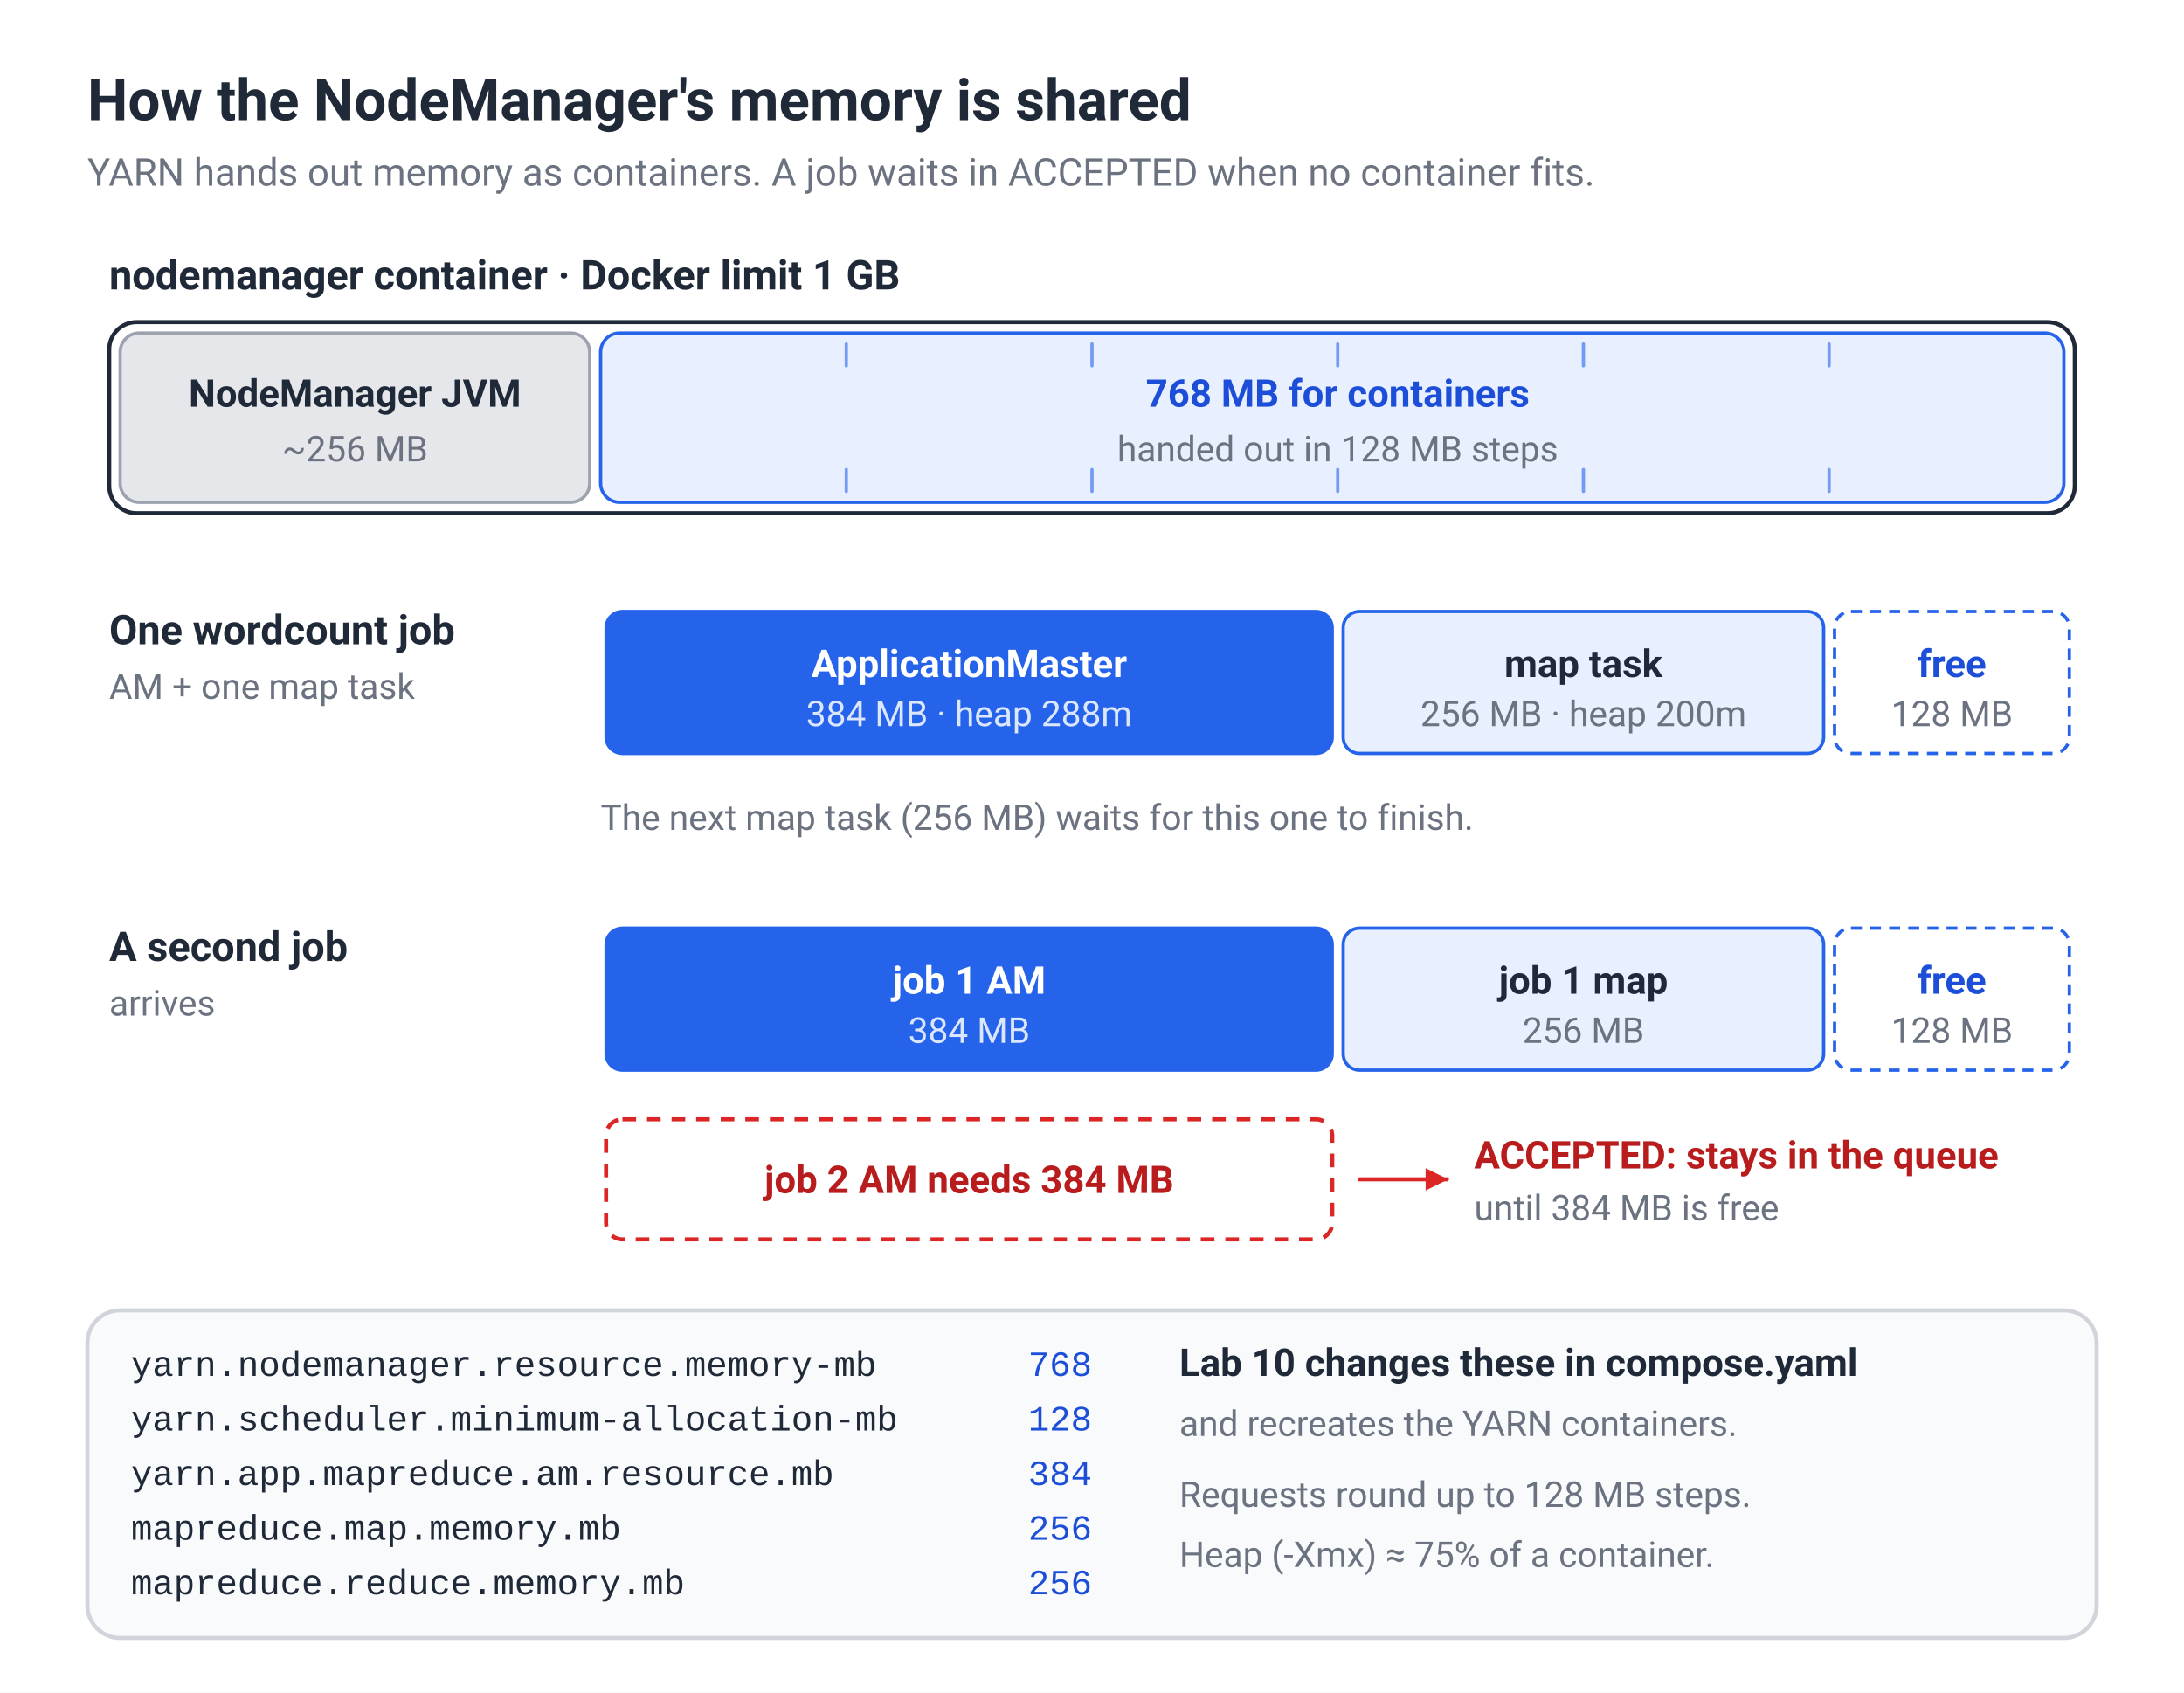
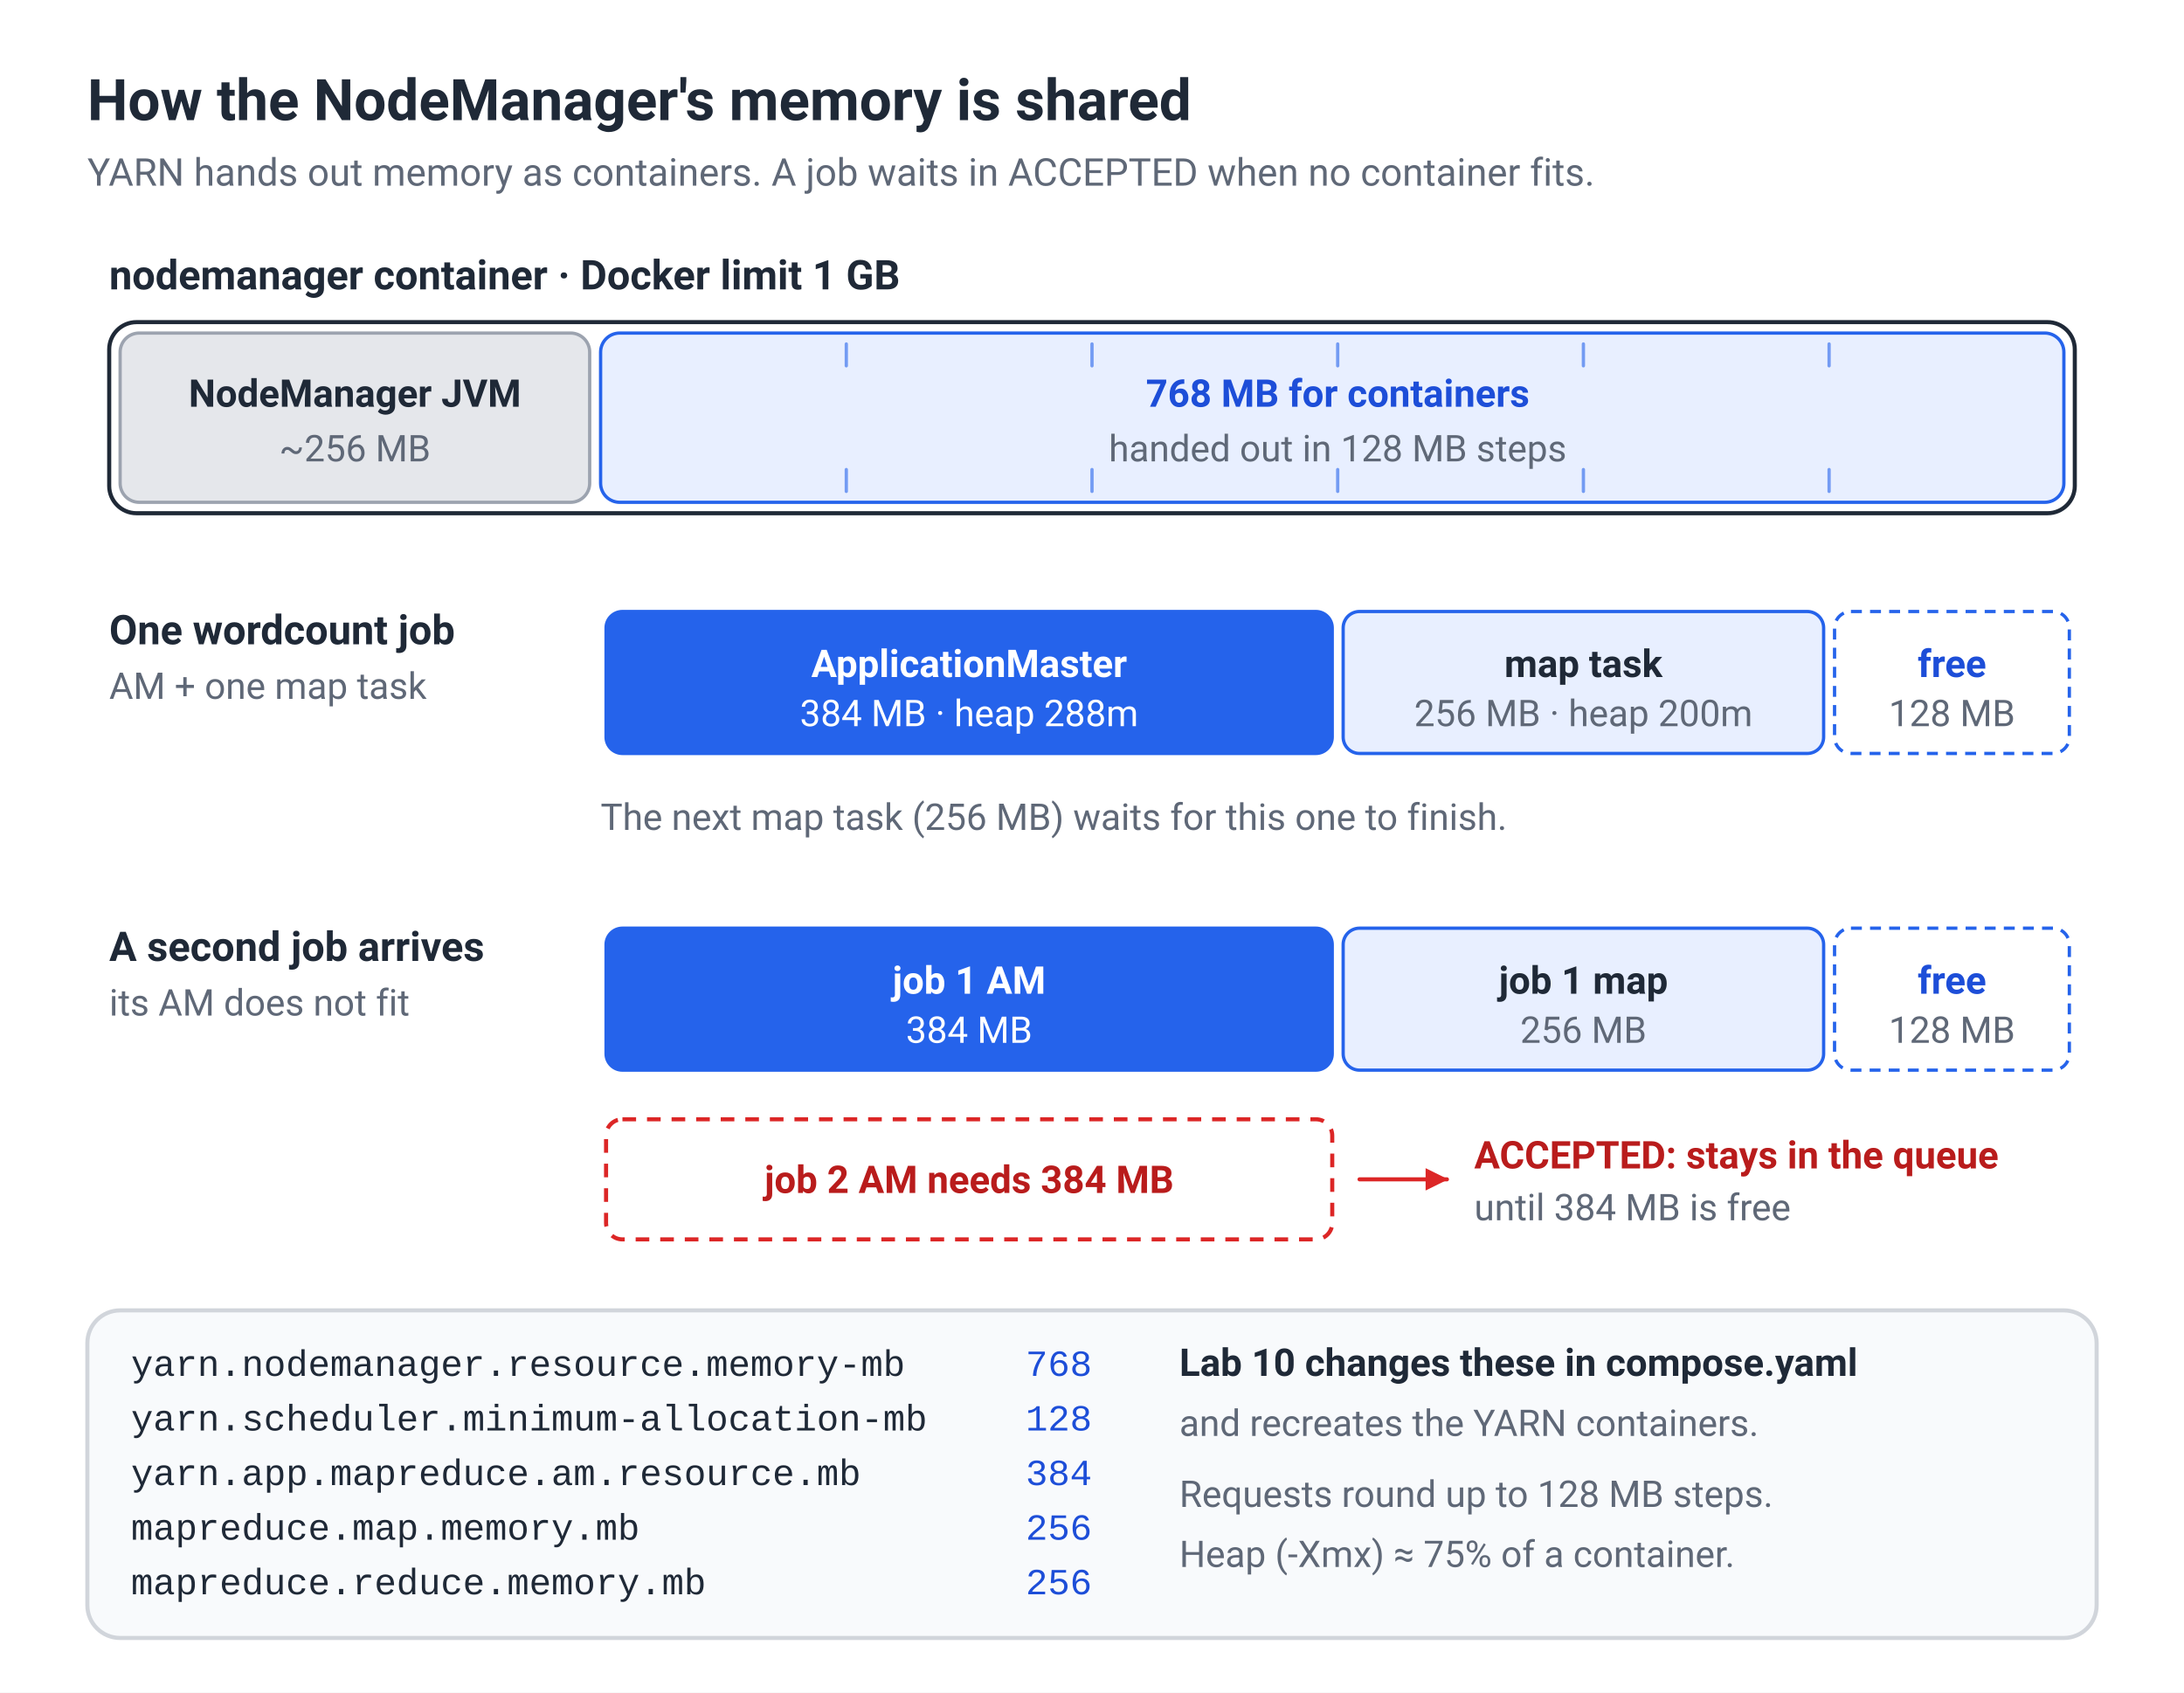
<svg xmlns="http://www.w3.org/2000/svg" width="800" height="620" viewBox="0 0 800 620" role="img" aria-labelledby="title desc" font-family="-apple-system, BlinkMacSystemFont, 'Segoe UI', Roboto, Helvetica, Arial, sans-serif">
  <style>text{font-family:-apple-system, BlinkMacSystemFont, 'Segoe UI', Roboto, Helvetica, Arial, sans-serif;fill:#1f2937}
.t{font-size:21px;font-weight:700}
- .st{font-size:14px;fill:#6b7280}
+ .st{font-size:14px;fill:#5f6877}
.h{font-size:15px;font-weight:600}
.hs{font-size:14px;font-weight:600}
.b{font-size:14px}
- .s{font-size:13px;fill:#6b7280}
- .m{font-family:ui-monospace, SFMono-Regular, Menlo, Consolas, 'Liberation Mono', monospace;font-size:13px}
- .ms{font-family:ui-monospace, SFMono-Regular, Menlo, Consolas, 'Liberation Mono', monospace;font-size:13px;fill:#6b7280}
+ .s{font-size:13.5px;fill:#5f6877}
+ .m{font-family:ui-monospace, SFMono-Regular, Menlo, Consolas, 'Liberation Mono', monospace;font-size:13.5px}
+ .ms{font-family:ui-monospace, SFMono-Regular, Menlo, Consolas, 'Liberation Mono', monospace;font-size:13.5px;fill:#5f6877}
.n{font-size:13px;font-weight:700;fill:#ffffff}</style>
  <defs>
    <filter id="sh" x="-5%" y="-5%" width="110%" height="125%">
      <feDropShadow dx="0" dy="1" stdDeviation="1.5" flood-color="#0f172a" flood-opacity="0.08" />
    </filter>
    <marker id="adc2626" viewBox="0 0 10 10" refX="8.5" refY="5" markerWidth="6.5" markerHeight="6.5" orient="auto-start-reverse">
      <path d="M0.5 0.8 L9 5 L0.5 9.2 z" fill="#dc2626" />
    </marker>
  </defs>
  <rect width="800" height="620" fill="#ffffff" />
  <text x="32" y="44" class="t">How the NodeManager's memory is shared</text>
  <text x="32" y="68" class="st">YARN hands out memory as containers. A job waits in ACCEPTED when no container fits.</text>
  <text x="40" y="106" class="h">nodemanager container · Docker limit 1 GB</text>
  <rect x="40" y="118" width="720" height="70" rx="10" fill="#ffffff" stroke="#1f2937" stroke-width="1.5" />
  <rect x="44" y="122" width="172" height="62" rx="7" fill="#e5e7eb" stroke="#9ca3af" stroke-width="1.2" />
  <text x="130" y="149" class="hs" text-anchor="middle">NodeManager JVM</text>
  <text x="130" y="169" class="s" text-anchor="middle">~256 MB</text>
  <rect x="220" y="122" width="536" height="62" rx="7" fill="#e8efff" stroke="#2563eb" stroke-width="1.2" />
  <line x1="310" y1="126" x2="310" y2="134" stroke="#2563eb" stroke-width="1.2" stroke-linecap="round" opacity="0.6" />
  <line x1="310" y1="172" x2="310" y2="180" stroke="#2563eb" stroke-width="1.2" stroke-linecap="round" opacity="0.6" />
  <line x1="400" y1="126" x2="400" y2="134" stroke="#2563eb" stroke-width="1.2" stroke-linecap="round" opacity="0.6" />
  <line x1="400" y1="172" x2="400" y2="180" stroke="#2563eb" stroke-width="1.2" stroke-linecap="round" opacity="0.6" />
  <line x1="490" y1="126" x2="490" y2="134" stroke="#2563eb" stroke-width="1.2" stroke-linecap="round" opacity="0.6" />
  <line x1="490" y1="172" x2="490" y2="180" stroke="#2563eb" stroke-width="1.2" stroke-linecap="round" opacity="0.6" />
  <line x1="580" y1="126" x2="580" y2="134" stroke="#2563eb" stroke-width="1.2" stroke-linecap="round" opacity="0.6" />
  <line x1="580" y1="172" x2="580" y2="180" stroke="#2563eb" stroke-width="1.2" stroke-linecap="round" opacity="0.6" />
  <line x1="670" y1="126" x2="670" y2="134" stroke="#2563eb" stroke-width="1.2" stroke-linecap="round" opacity="0.6" />
  <line x1="670" y1="172" x2="670" y2="180" stroke="#2563eb" stroke-width="1.2" stroke-linecap="round" opacity="0.6" />
  <text x="490" y="149" class="hs" text-anchor="middle" style="fill:#1d4ed8">768 MB for containers</text>
  <text x="490" y="169" class="s" text-anchor="middle">handed out in 128 MB steps</text>
  <text x="40" y="236" class="h">One wordcount job</text>
  <text x="40" y="256" class="s">AM + one map task</text>
  <rect x="222" y="224" width="266" height="52" rx="6" fill="#2563eb" stroke="#2563eb" stroke-width="1.2" />
  <text x="355" y="248" class="hs" text-anchor="middle" style="fill:#ffffff">ApplicationMaster</text>
-   <text x="355" y="266" class="s" text-anchor="middle" style="fill:#dbe6ff">384 MB · heap 288m</text>
+   <text x="355" y="266" class="s" text-anchor="middle" style="fill:#ffffff">384 MB · heap 288m</text>
  <rect x="492" y="224" width="176" height="52" rx="6" fill="#e8efff" stroke="#2563eb" stroke-width="1.2" />
  <text x="580" y="248" class="hs" text-anchor="middle" style="fill:#1f2937">map task</text>
-   <text x="580" y="266" class="s" text-anchor="middle" style="fill:#6b7280">256 MB · heap 200m</text>
+   <text x="580" y="266" class="s" text-anchor="middle" style="fill:#5f6877">256 MB · heap 200m</text>
  <rect x="672" y="224" width="86" height="52" rx="6" fill="#ffffff" stroke="#2563eb" stroke-width="1.2" stroke-dasharray="4 3" />
  <text x="715" y="248" class="hs" text-anchor="middle" style="fill:#1d4ed8">free</text>
  <text x="715" y="266" class="s" text-anchor="middle">128 MB</text>
  <text x="220" y="304" class="s">The next map task (256 MB) waits for this one to finish.</text>
-   <text x="40" y="352" class="h">A second job</text>
-   <text x="40" y="372" class="s">arrives</text>
+   <text x="40" y="352" class="h">A second job arrives</text>
+   <text x="40" y="372" class="s">its AM does not fit</text>
  <rect x="222" y="340" width="266" height="52" rx="6" fill="#2563eb" stroke="#2563eb" stroke-width="1.2" />
  <text x="355" y="364" class="hs" text-anchor="middle" style="fill:#ffffff">job 1 AM</text>
-   <text x="355" y="382" class="s" text-anchor="middle" style="fill:#dbe6ff">384 MB</text>
+   <text x="355" y="382" class="s" text-anchor="middle" style="fill:#ffffff">384 MB</text>
  <rect x="492" y="340" width="176" height="52" rx="6" fill="#e8efff" stroke="#2563eb" stroke-width="1.2" />
  <text x="580" y="364" class="hs" text-anchor="middle" style="fill:#1f2937">job 1 map</text>
-   <text x="580" y="382" class="s" text-anchor="middle" style="fill:#6b7280">256 MB</text>
+   <text x="580" y="382" class="s" text-anchor="middle" style="fill:#5f6877">256 MB</text>
  <rect x="672" y="340" width="86" height="52" rx="6" fill="#ffffff" stroke="#2563eb" stroke-width="1.2" stroke-dasharray="4 3" />
  <text x="715" y="364" class="hs" text-anchor="middle" style="fill:#1d4ed8">free</text>
  <text x="715" y="382" class="s" text-anchor="middle">128 MB</text>
  <rect x="222" y="410" width="266" height="44" rx="6" fill="#ffffff" stroke="#dc2626" stroke-width="1.5" stroke-dasharray="5 4" />
  <text x="355" y="437" class="hs" text-anchor="middle" style="fill:#b91c1c">job 2 AM needs 384 MB</text>
  <path d="M498 432 L530 432" fill="none" stroke="#dc2626" stroke-width="1.5" stroke-linecap="round" stroke-linejoin="round" marker-end="url(#adc2626)" />
  <text x="540" y="428" class="hs" style="fill:#b91c1c">ACCEPTED: stays in the queue</text>
  <text x="540" y="447" class="s">until 384 MB is free</text>
  <rect x="32" y="480" width="736" height="120" rx="12" fill="#f8fafc" stroke="#d1d5db" stroke-width="1.5" />
  <text x="48" y="504" class="m">yarn.nodemanager.resource.memory-mb</text>
  <text x="400" y="504" class="m" text-anchor="end" style="fill:#1d4ed8">768</text>
  <text x="48" y="524" class="m">yarn.scheduler.minimum-allocation-mb</text>
  <text x="400" y="524" class="m" text-anchor="end" style="fill:#1d4ed8">128</text>
  <text x="48" y="544" class="m">yarn.app.mapreduce.am.resource.mb</text>
  <text x="400" y="544" class="m" text-anchor="end" style="fill:#1d4ed8">384</text>
  <text x="48" y="564" class="m">mapreduce.map.memory.mb</text>
  <text x="400" y="564" class="m" text-anchor="end" style="fill:#1d4ed8">256</text>
  <text x="48" y="584" class="m">mapreduce.reduce.memory.mb</text>
  <text x="400" y="584" class="m" text-anchor="end" style="fill:#1d4ed8">256</text>
  <text x="432" y="504" class="hs">Lab 10 changes these in compose.yaml</text>
  <text x="432" y="526" class="s">and recreates the YARN containers.</text>
  <text x="432" y="552" class="s">Requests round up to 128 MB steps.</text>
  <text x="432" y="574" class="s">Heap (-Xmx) ≈ 75% of a container.</text>
</svg>
